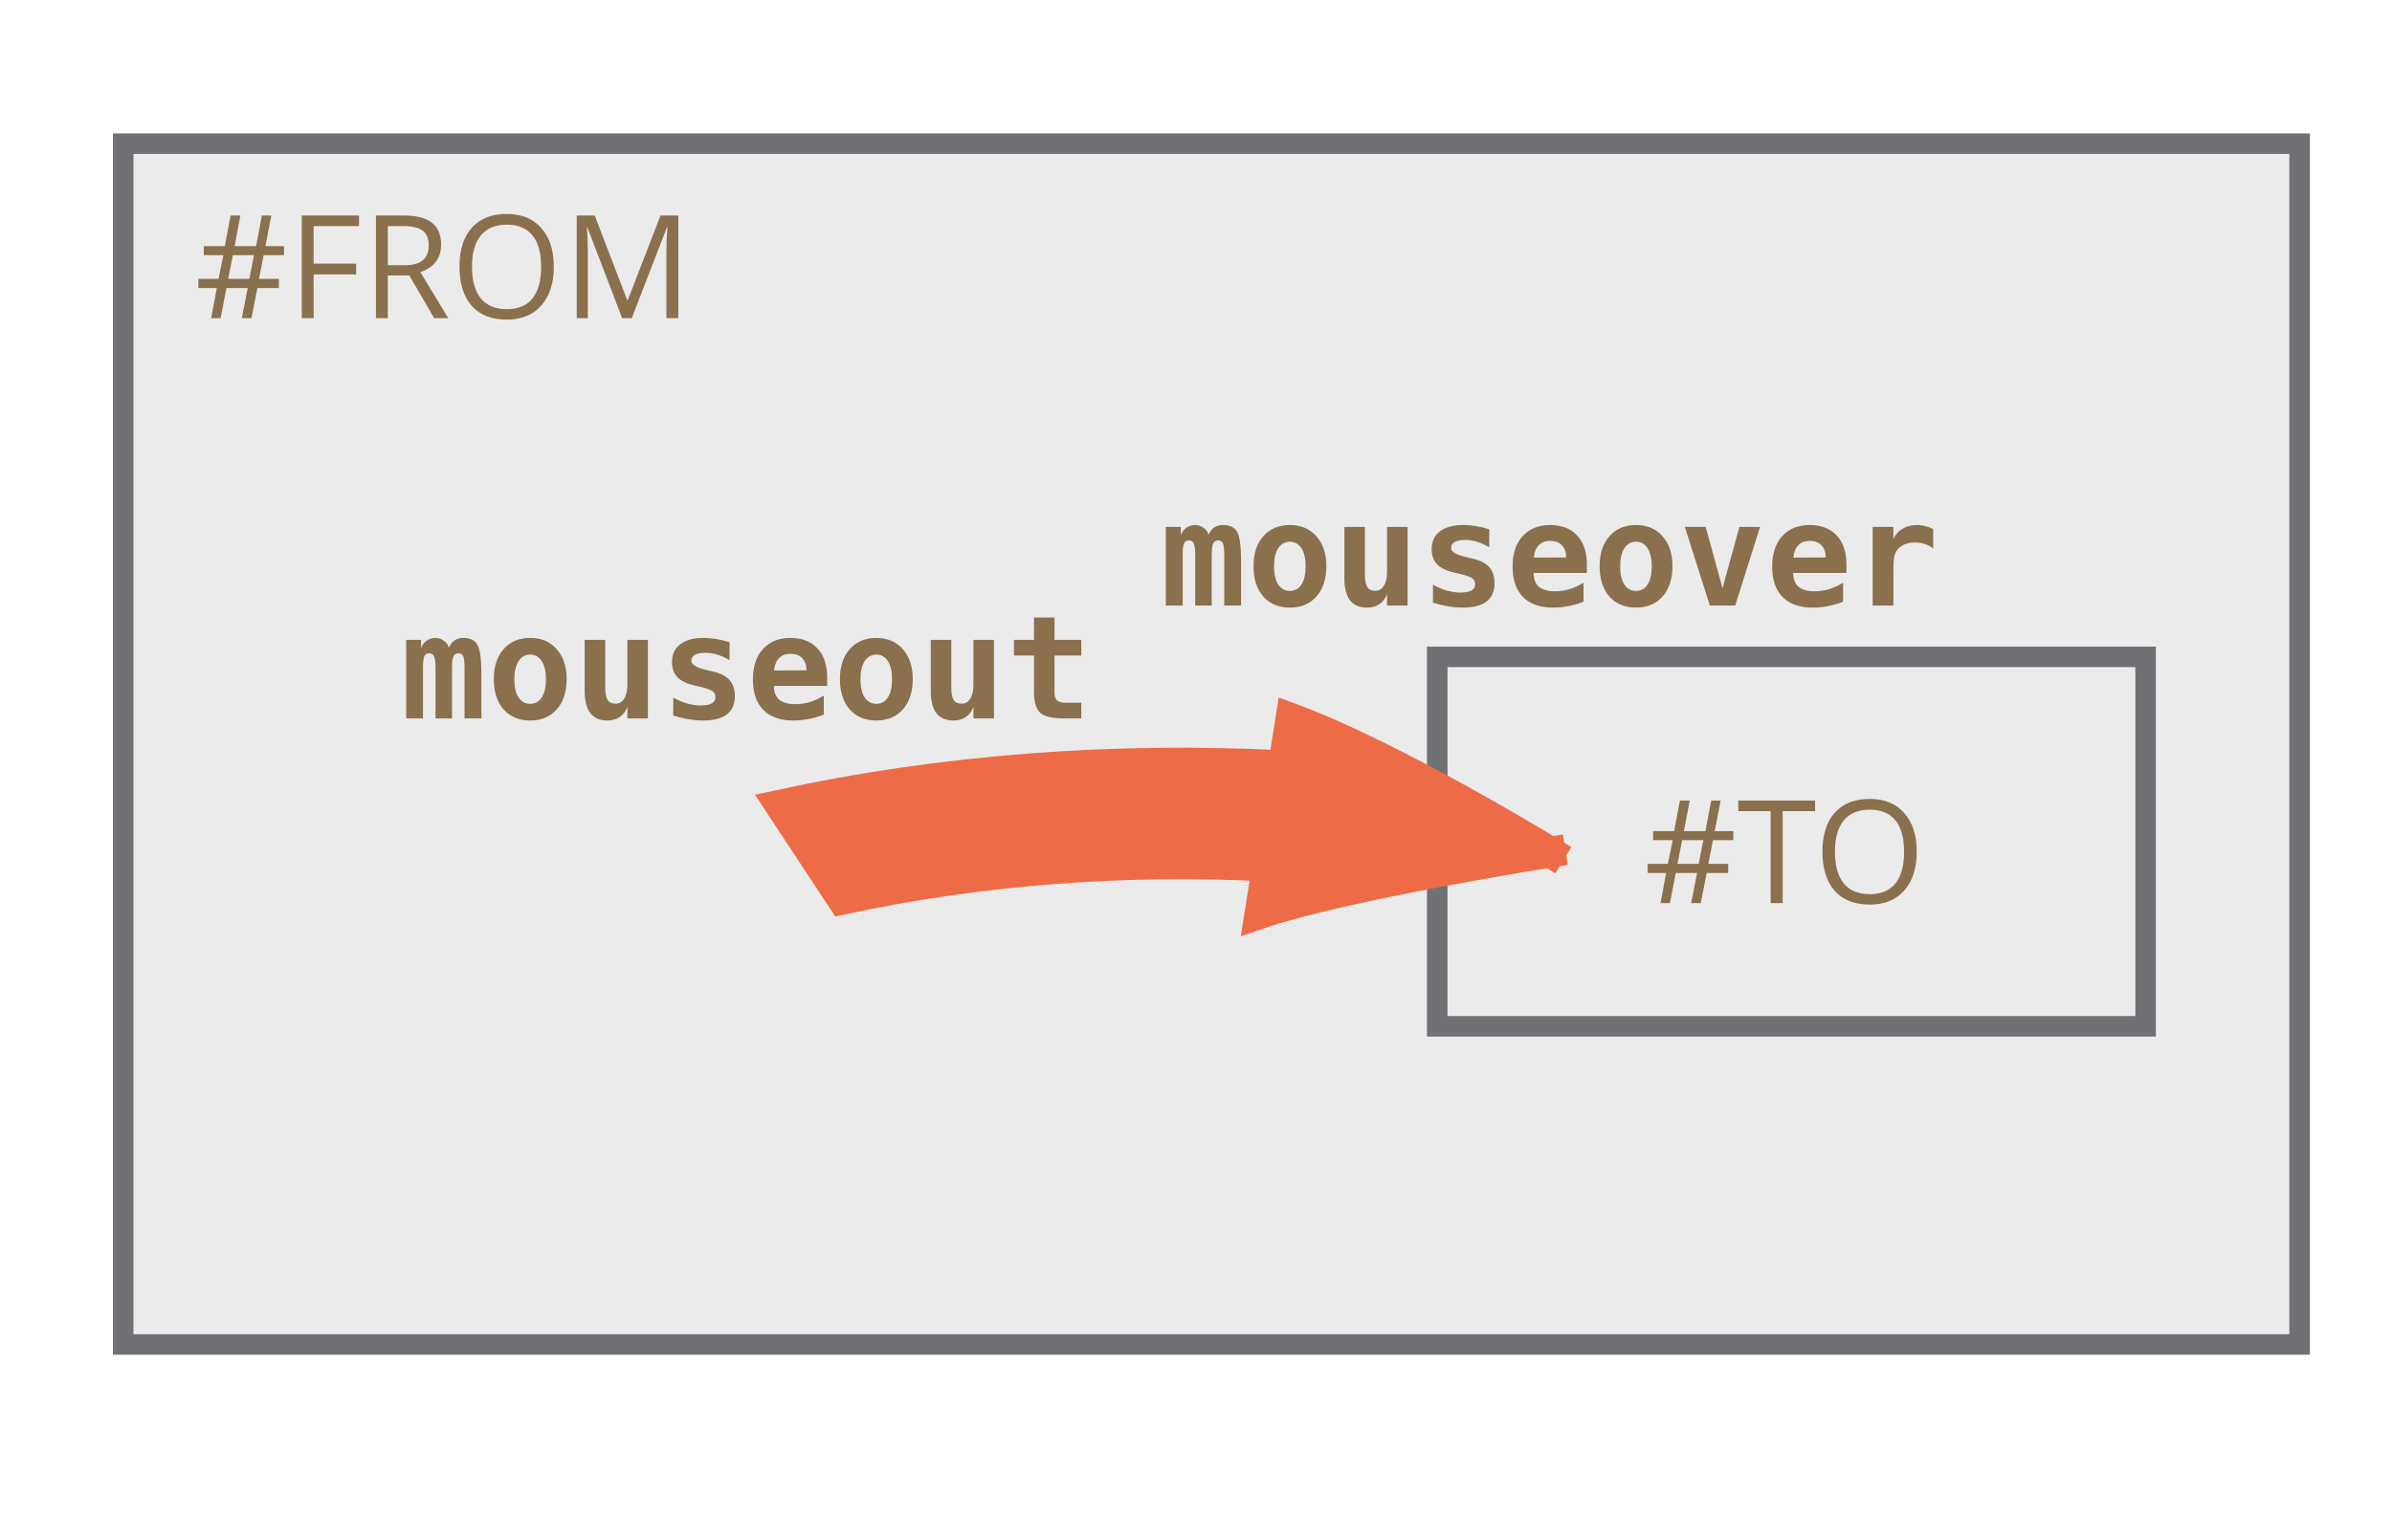
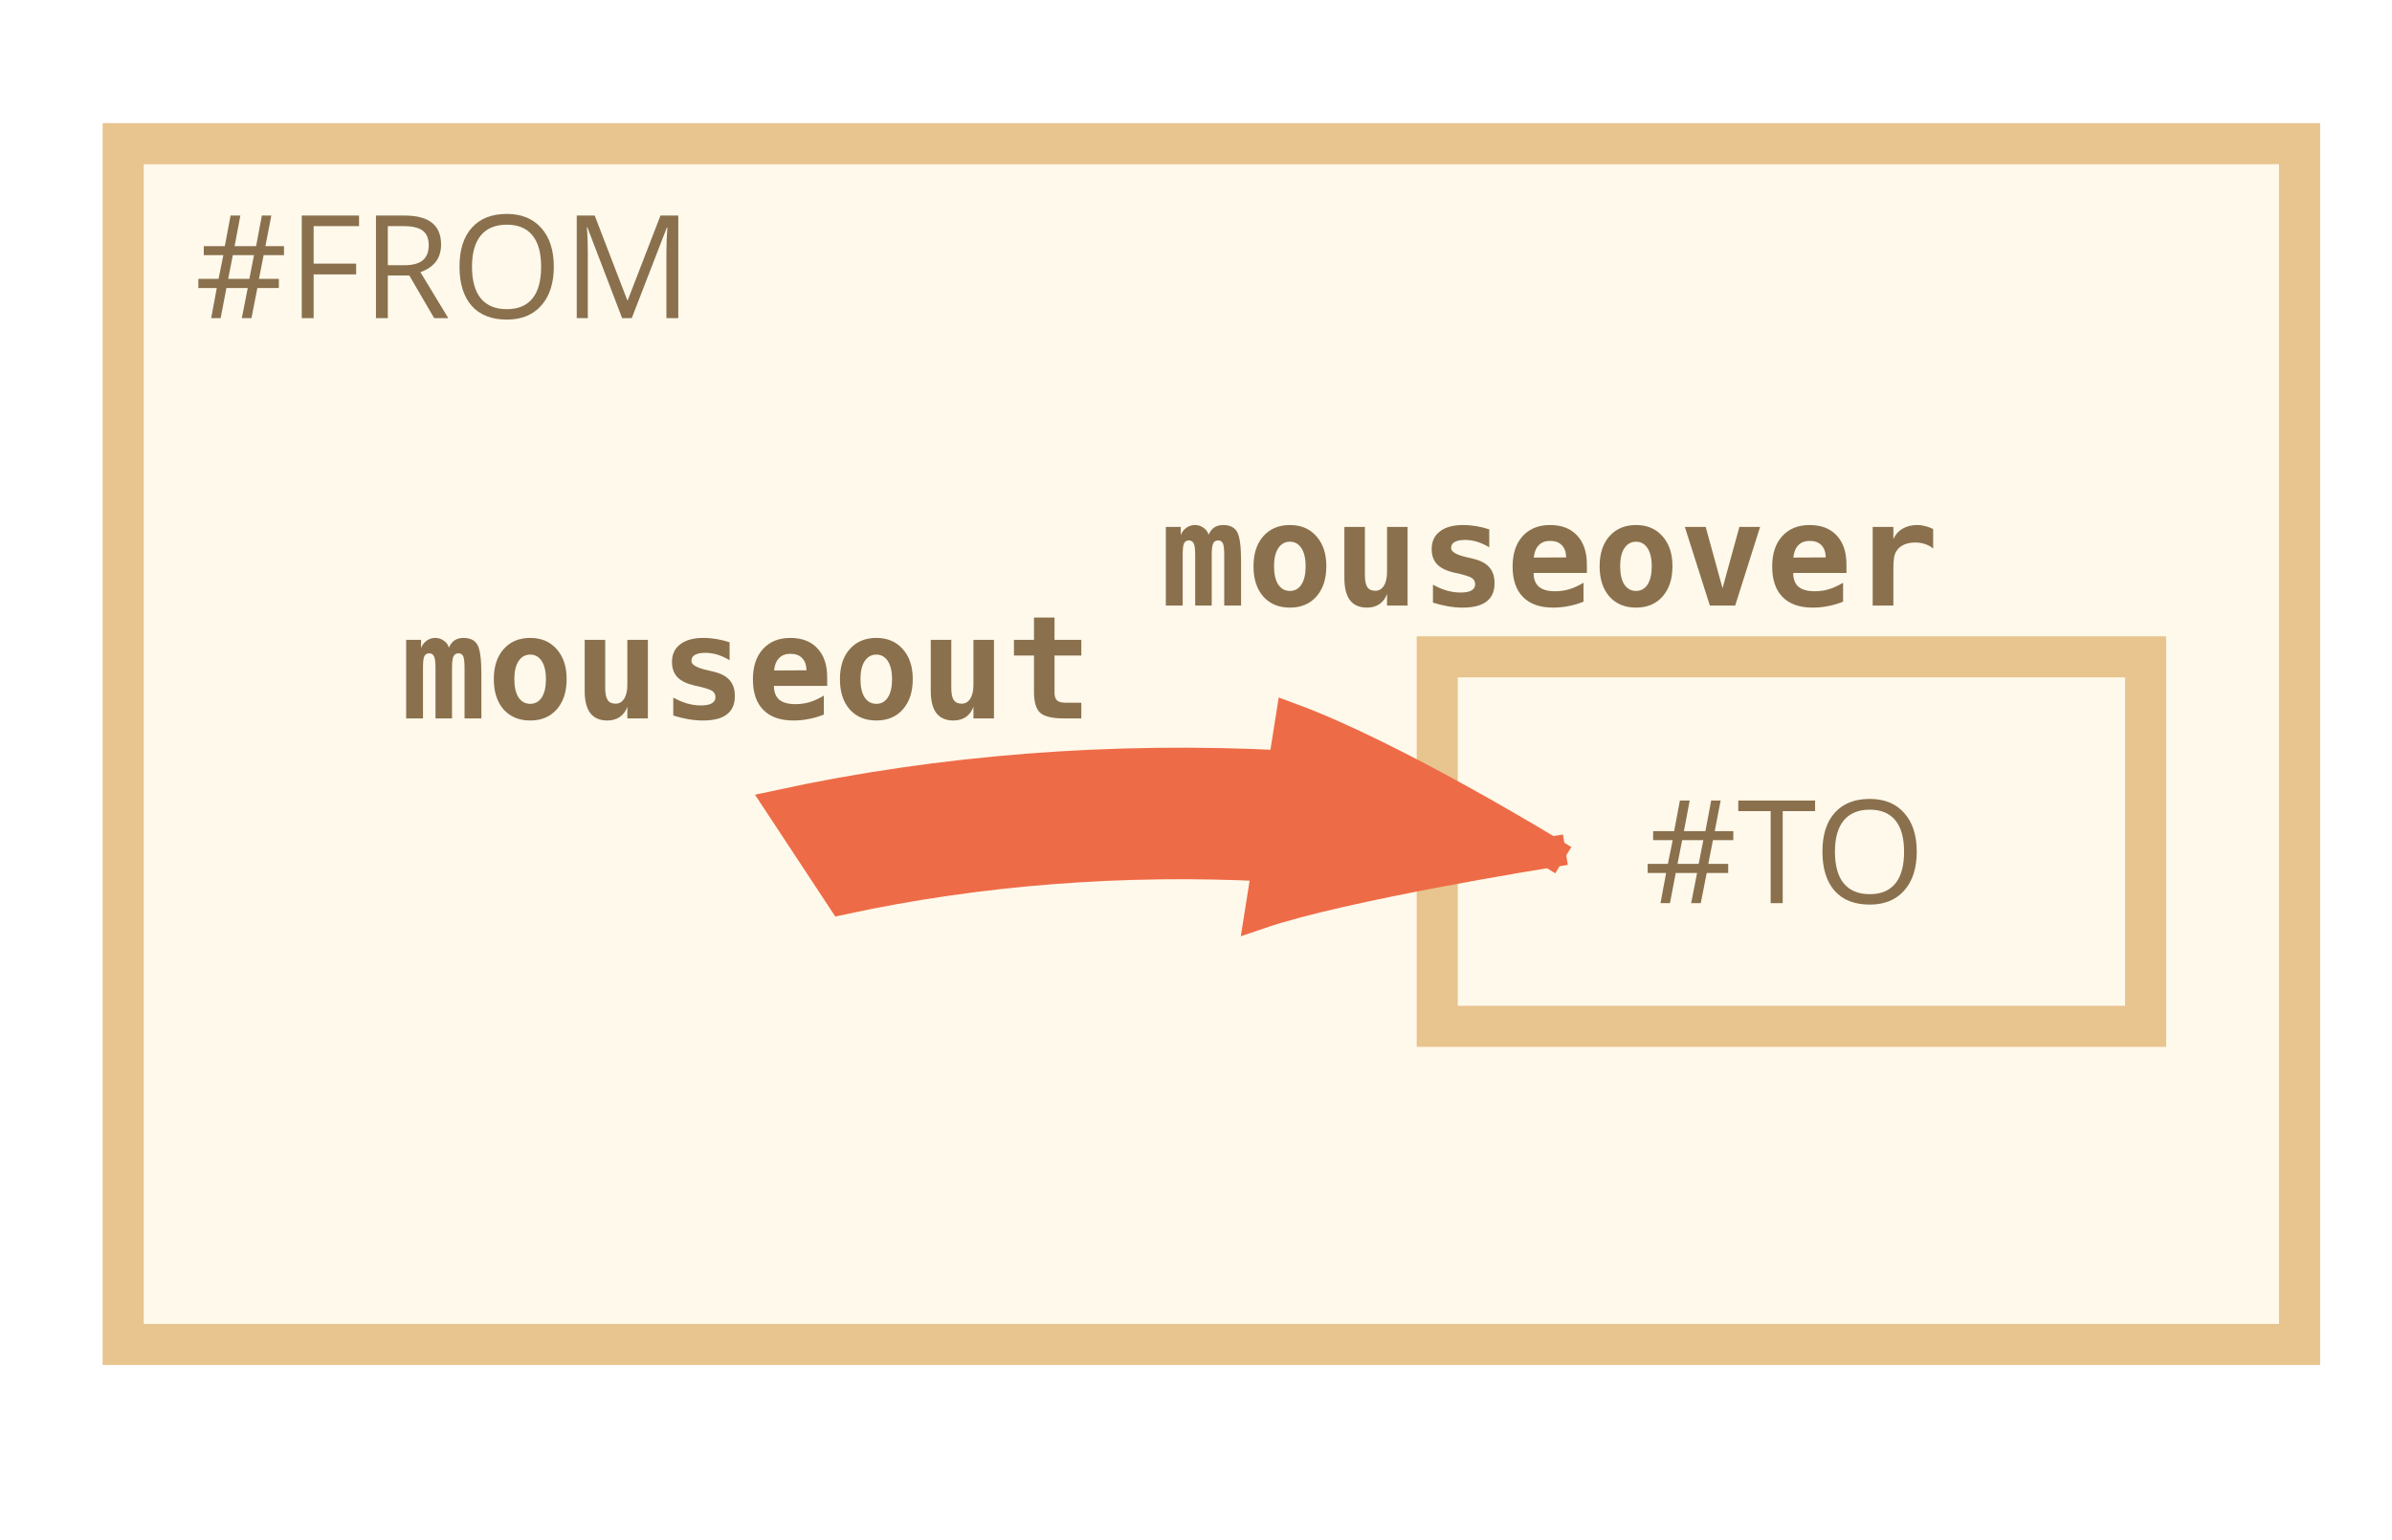
<svg xmlns="http://www.w3.org/2000/svg" width="233px" height="150px" viewBox="0 0 233 150" version="1.1">
  <defs />
  <g id="combined" stroke="none" stroke-width="1" fill="none" fill-rule="evenodd">
    <g id="mouseover-to-child.svg">
-       <rect id="Rectangle-7" stroke="#707175" stroke-width="2" fill="#EBEBEB" x="12" y="14" width="212" height="117" />
+       <rect id="Rectangle-7" stroke="#E8C48E" stroke-width="4" fill="#FFF9EB" x="12" y="14" width="212" height="117" />
      <text id="#FROM" font-family="Open Sans" font-size="14" font-weight="526" fill="#8A704D">
        <tspan x="18.978" y="31">#FROM</tspan>
      </text>
-       <rect id="Rectangle-6" stroke="#707175" stroke-width="2" fill="#EBEBEB" x="140" y="64" width="69" height="36" />
+       <rect id="Rectangle-6" stroke="#E8C48E" stroke-width="4" fill="#FFF9EB" x="140" y="64" width="69" height="36" />
      <text id="#TO" font-family="Open Sans" font-size="14" font-weight="526" fill="#8A704D">
        <tspan x="160.151" y="88">#TO</tspan>
      </text>
      <path d="M151,83.028 C151,83.028 135.824,73.719 125.752,70 C125.508,71.538 125.264,73.075 125.02,74.612 C108.512,73.751 91.746,75.026 76,78.437 C78.017,81.498 80.034,84.558 82.051,87.619 C95.354,84.737 109.52,83.66 123.468,84.388 C123.223,85.925 122.979,87.463 122.735,89 C130.837,86.23 151,83.028 151,83.028" id="Fill-54" stroke="#EE6B47" stroke-width="3" stroke-linecap="square" fill="#EE6B47" />
      <text id="mouseover" font-family="Consolas" font-size="14" font-weight="bold" fill="#8A704D">
        <tspan x="113" y="59">mouseover</tspan>
      </text>
      <text id="mouseout" font-family="Consolas" font-size="14" font-weight="bold" fill="#8A704D">
        <tspan x="39" y="70">mouseout</tspan>
      </text>
    </g>
  </g>
</svg>
